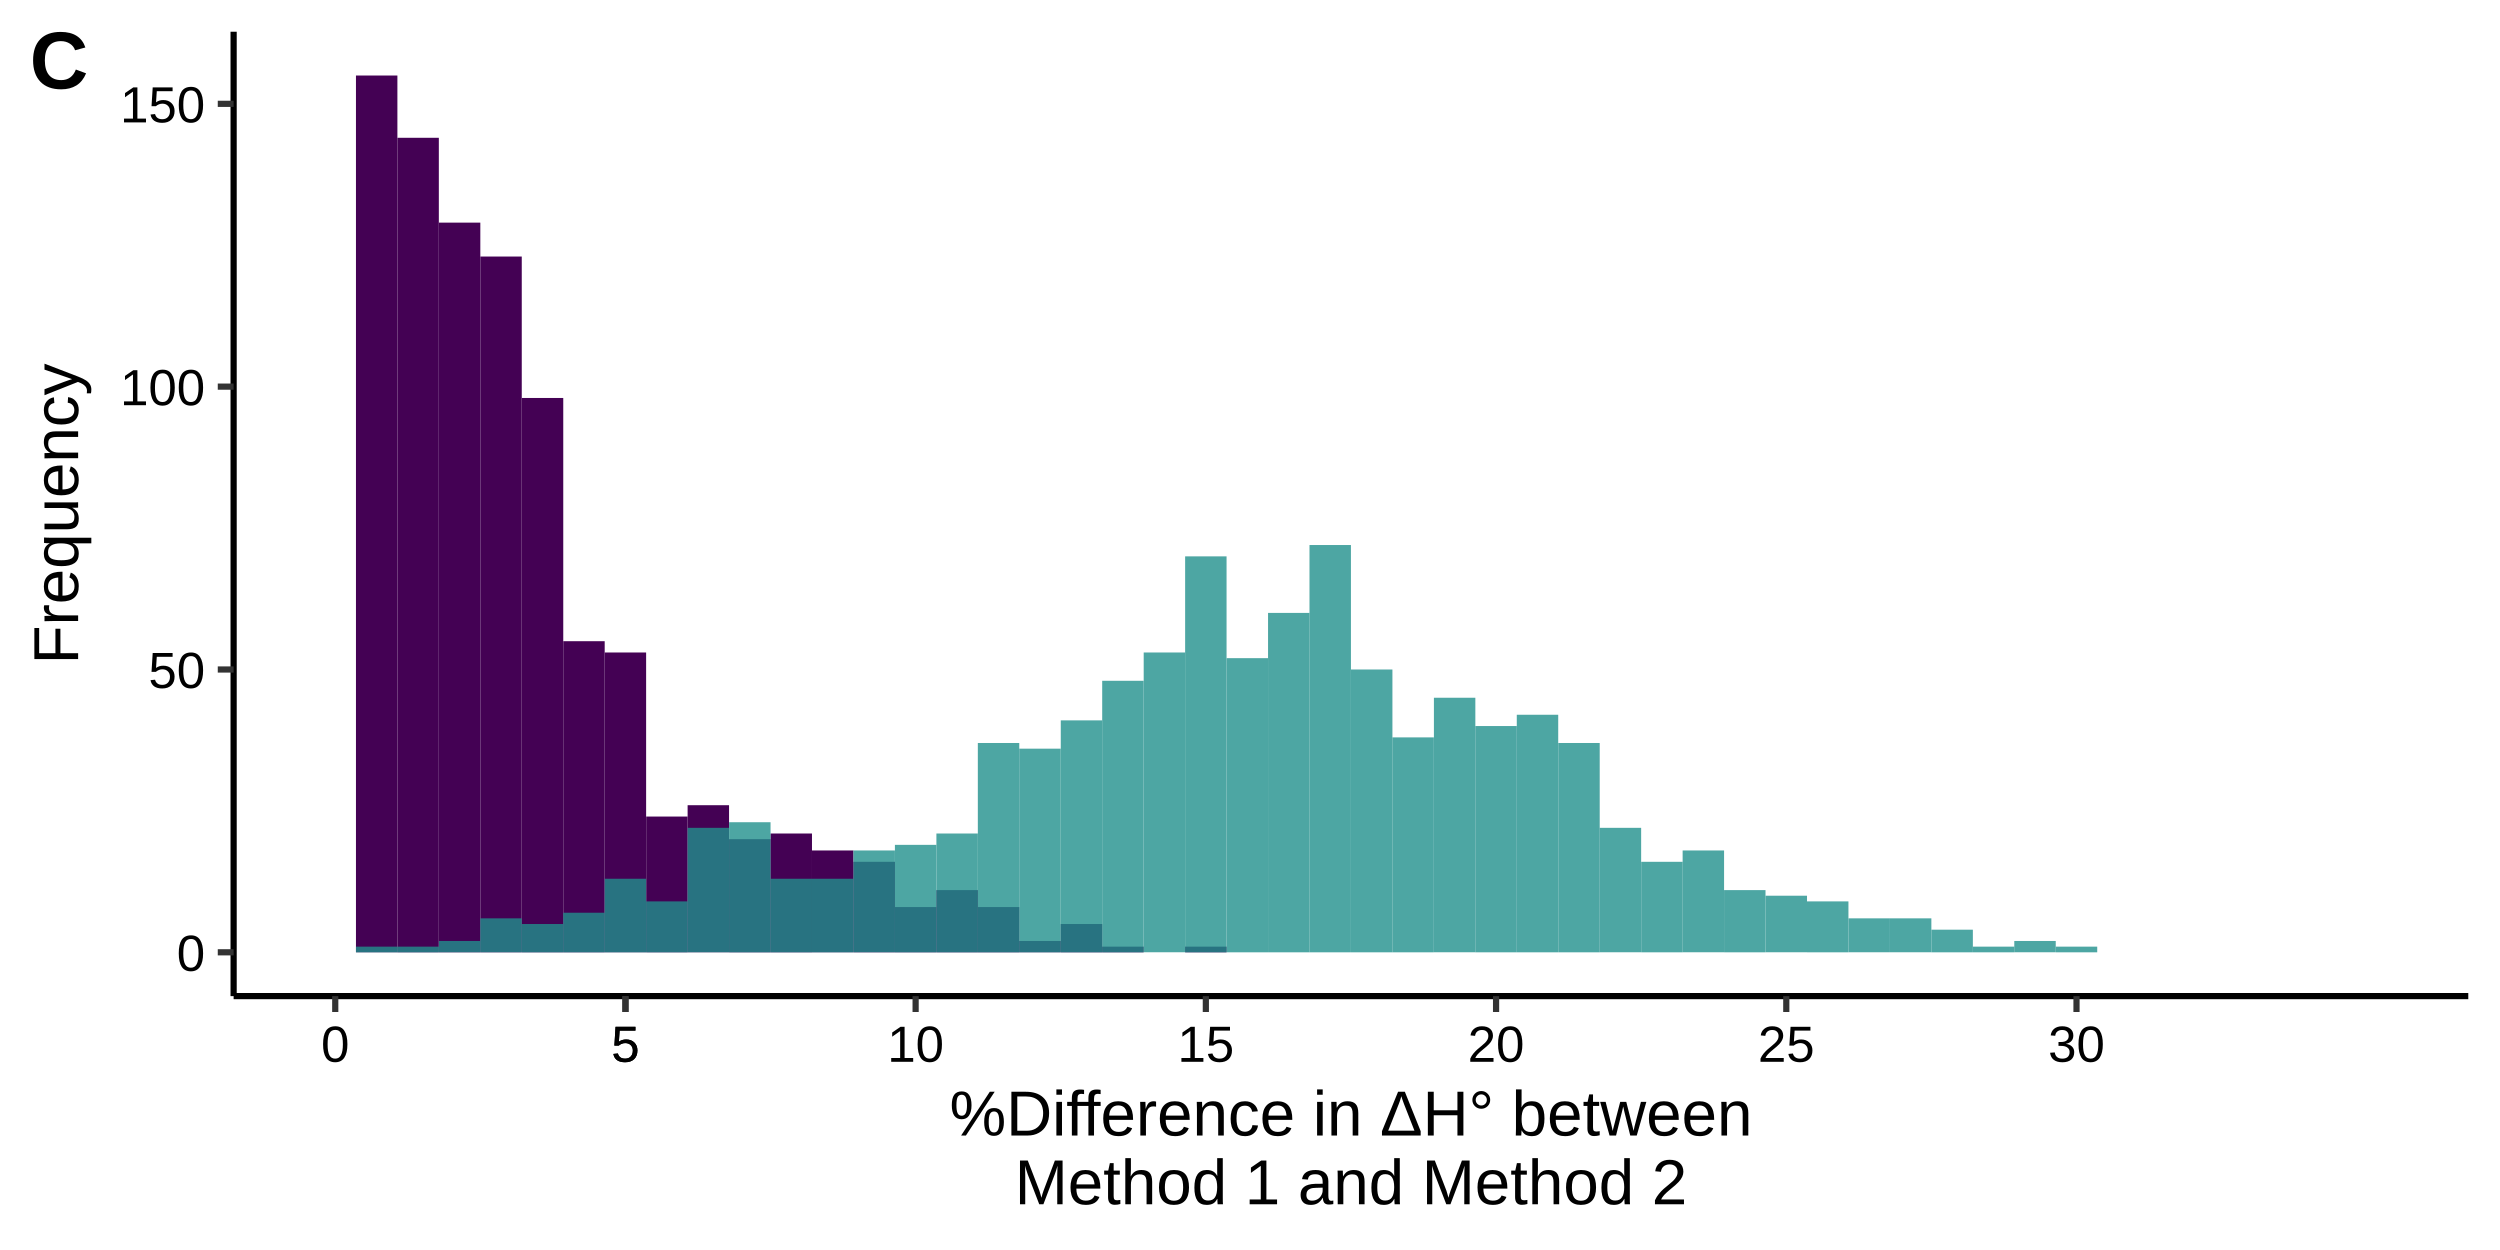
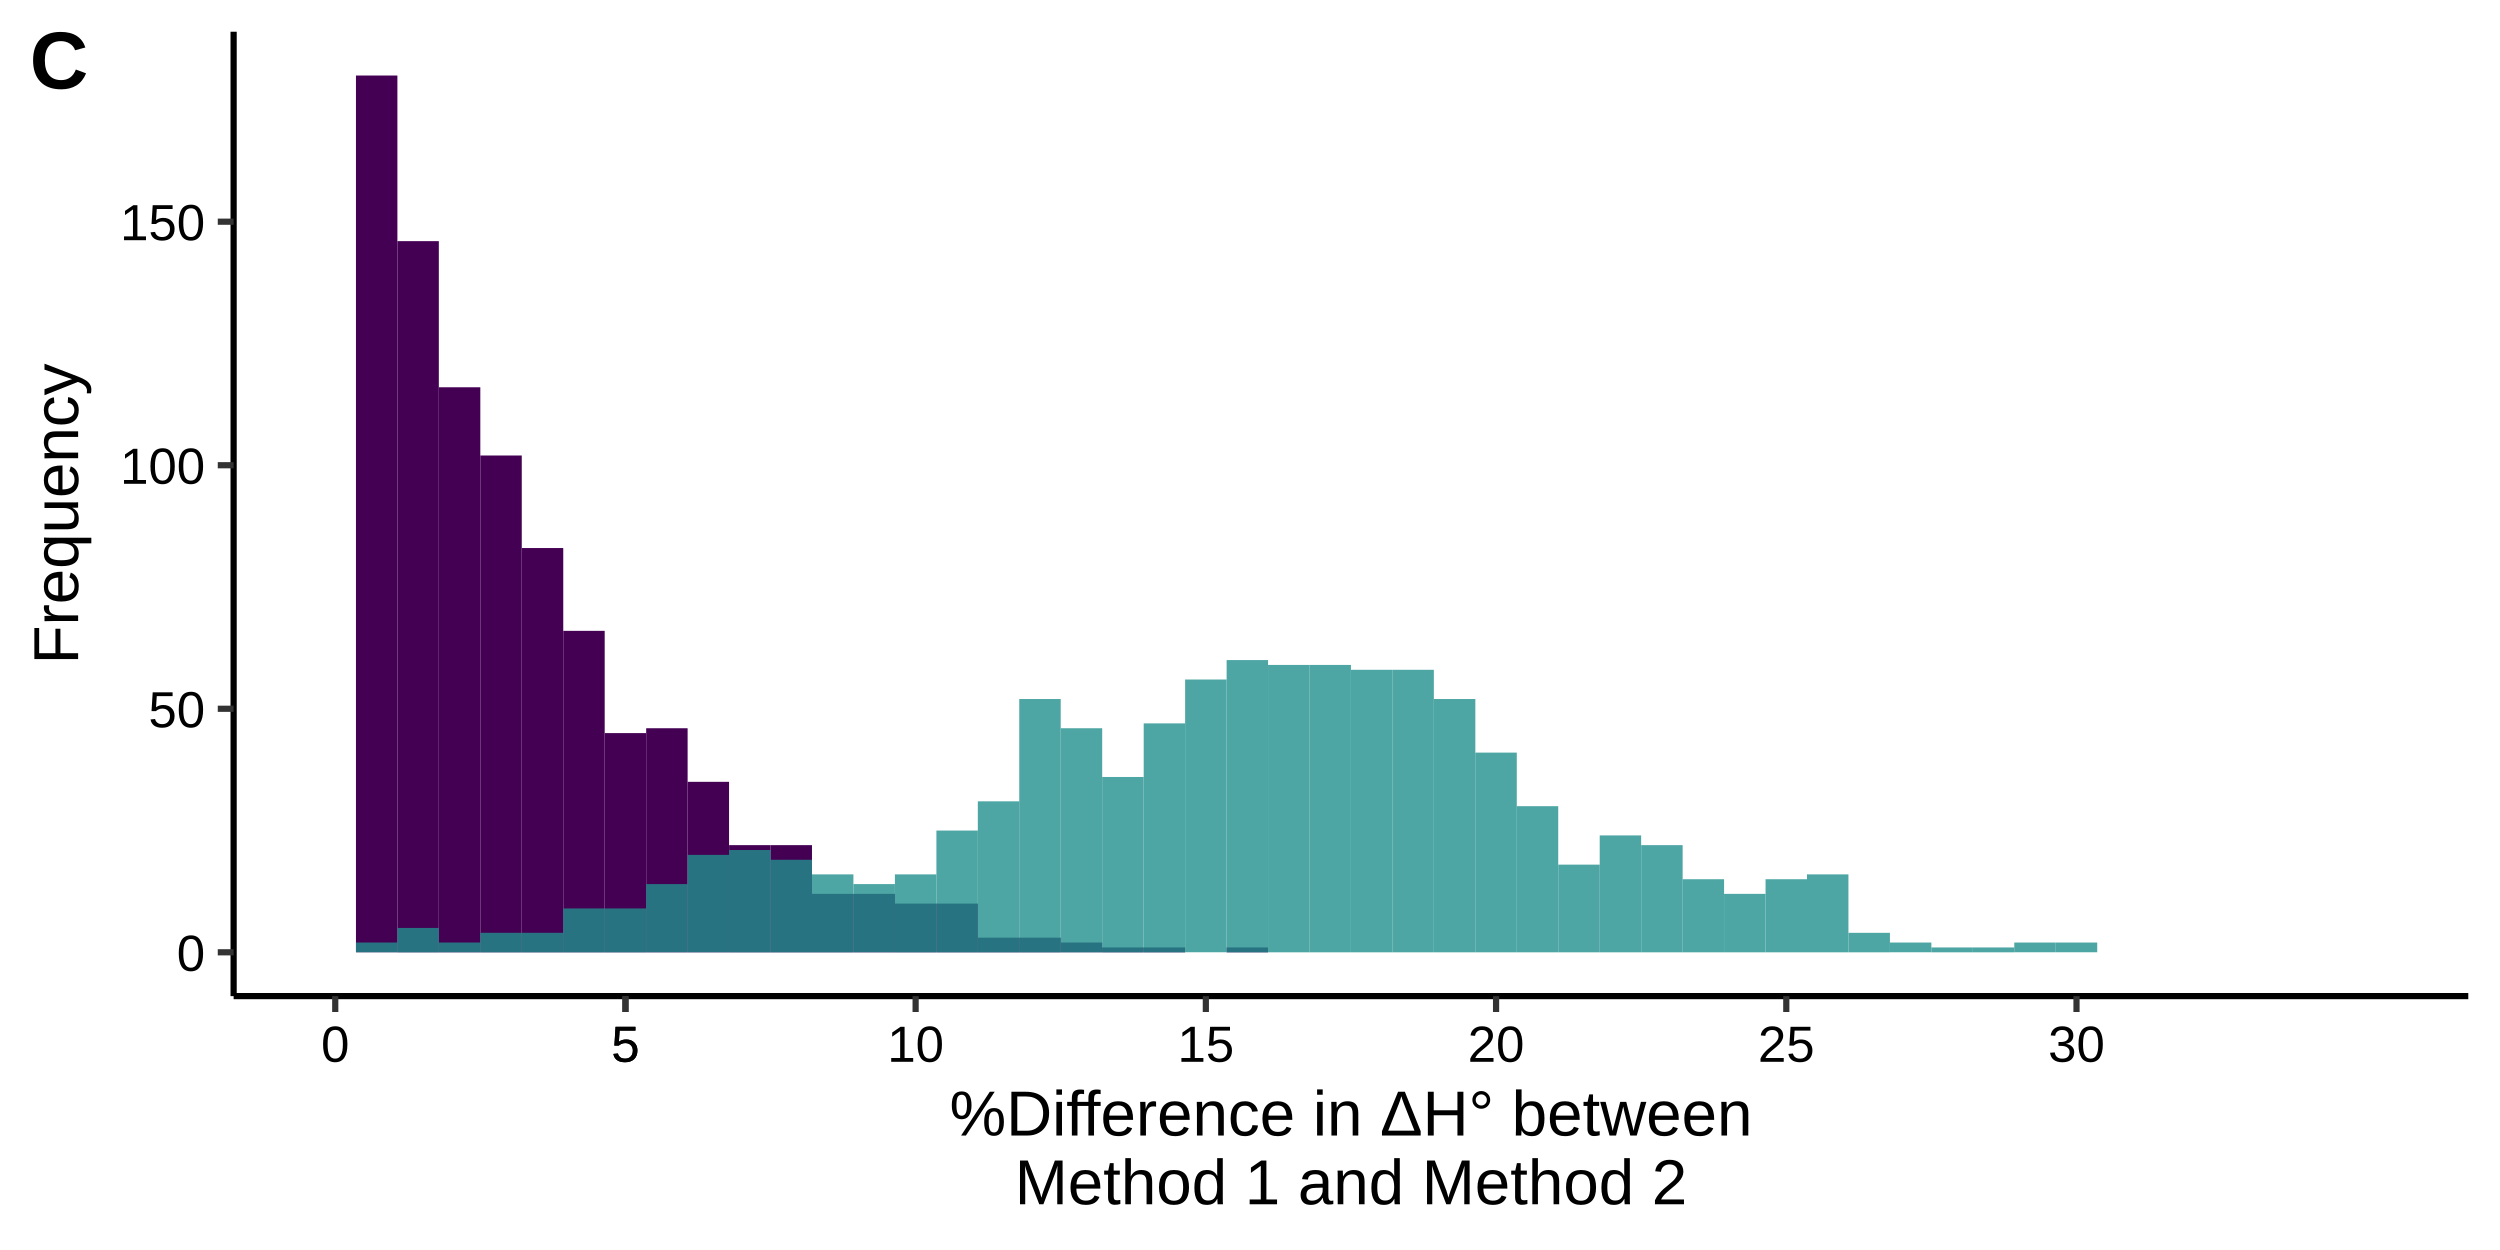
<svg xmlns="http://www.w3.org/2000/svg" class="svglite" width="432.00pt" height="216.00pt" viewBox="0 0 432.00 216.00">
  <defs>
    <style type="text/css">
    .svglite line, .svglite polyline, .svglite polygon, .svglite path, .svglite rect, .svglite circle {
      fill: none;
      stroke: #000000;
      stroke-linecap: round;
      stroke-linejoin: round;
      stroke-miterlimit: 10.00;
    }
    .svglite text {
      white-space: pre;
    }
  </style>
  </defs>
  <rect width="100%" height="100%" style="stroke: none; fill: none;" />
  <defs>
    <clipPath id="cpMC4wMHw0MzIuMDB8MC4wMHwyMTYuMDA=">
      <rect x="0.00" y="0.00" width="432.00" height="216.00" />
    </clipPath>
  </defs>
  <g clip-path="url(#cpMC4wMHw0MzIuMDB8MC4wMHwyMTYuMDA=)">
    <rect x="0.00" y="0.00" width="432.00" height="216.00" style="stroke-width: 1.07; stroke: #FFFFFF; fill: #FFFFFF;" />
  </g>
  <defs>
    <clipPath id="cpNDAuMzd8NDI2LjUyfDUuNDh8MTcyLjEz">
      <rect x="40.37" y="5.48" width="386.15" height="166.65" />
    </clipPath>
  </defs>
  <g clip-path="url(#cpNDAuMzd8NDI2LjUyfDUuNDh8MTcyLjEz)">
    <rect x="40.37" y="5.48" width="386.15" height="166.65" style="stroke-width: 1.07; stroke: none; fill: #FFFFFF;" />
    <rect x="61.51" y="13.05" width="7.16" height="151.50" style="stroke-width: 1.07; stroke: none; stroke-linecap: butt; stroke-linejoin: miter; fill: #440154;" />
-     <rect x="68.67" y="23.81" width="7.16" height="140.75" style="stroke-width: 1.07; stroke: none; stroke-linecap: butt; stroke-linejoin: miter; fill: #440154;" />
-     <rect x="75.84" y="38.47" width="7.16" height="126.09" style="stroke-width: 1.07; stroke: none; stroke-linecap: butt; stroke-linejoin: miter; fill: #440154;" />
-     <rect x="83.00" y="44.33" width="7.16" height="120.23" style="stroke-width: 1.07; stroke: none; stroke-linecap: butt; stroke-linejoin: miter; fill: #440154;" />
-     <rect x="90.17" y="68.77" width="7.16" height="95.79" style="stroke-width: 1.07; stroke: none; stroke-linecap: butt; stroke-linejoin: miter; fill: #440154;" />
-     <rect x="97.33" y="110.80" width="7.16" height="53.76" style="stroke-width: 1.07; stroke: none; stroke-linecap: butt; stroke-linejoin: miter; fill: #440154;" />
-     <rect x="104.49" y="112.75" width="7.16" height="51.80" style="stroke-width: 1.07; stroke: none; stroke-linecap: butt; stroke-linejoin: miter; fill: #440154;" />
-     <rect x="111.66" y="141.10" width="7.16" height="23.46" style="stroke-width: 1.07; stroke: none; stroke-linecap: butt; stroke-linejoin: miter; fill: #440154;" />
-     <rect x="118.82" y="139.14" width="7.16" height="25.41" style="stroke-width: 1.07; stroke: none; stroke-linecap: butt; stroke-linejoin: miter; fill: #440154;" />
-     <rect x="125.99" y="145.01" width="7.16" height="19.55" style="stroke-width: 1.07; stroke: none; stroke-linecap: butt; stroke-linejoin: miter; fill: #440154;" />
-     <rect x="133.15" y="144.03" width="7.16" height="20.53" style="stroke-width: 1.07; stroke: none; stroke-linecap: butt; stroke-linejoin: miter; fill: #440154;" />
-     <rect x="140.31" y="146.96" width="7.16" height="17.59" style="stroke-width: 1.07; stroke: none; stroke-linecap: butt; stroke-linejoin: miter; fill: #440154;" />
-     <rect x="147.48" y="148.92" width="7.16" height="15.64" style="stroke-width: 1.07; stroke: none; stroke-linecap: butt; stroke-linejoin: miter; fill: #440154;" />
-     <rect x="154.64" y="156.74" width="7.16" height="7.82" style="stroke-width: 1.07; stroke: none; stroke-linecap: butt; stroke-linejoin: miter; fill: #440154;" />
-     <rect x="161.81" y="153.81" width="7.16" height="10.75" style="stroke-width: 1.07; stroke: none; stroke-linecap: butt; stroke-linejoin: miter; fill: #440154;" />
-     <rect x="168.97" y="156.74" width="7.16" height="7.82" style="stroke-width: 1.07; stroke: none; stroke-linecap: butt; stroke-linejoin: miter; fill: #440154;" />
-     <rect x="176.13" y="162.60" width="7.16" height="1.95" style="stroke-width: 1.07; stroke: none; stroke-linecap: butt; stroke-linejoin: miter; fill: #440154;" />
-     <rect x="183.30" y="159.67" width="7.16" height="4.89" style="stroke-width: 1.07; stroke: none; stroke-linecap: butt; stroke-linejoin: miter; fill: #440154;" />
-     <rect x="190.46" y="163.58" width="7.16" height="0.98" style="stroke-width: 1.07; stroke: none; stroke-linecap: butt; stroke-linejoin: miter; fill: #440154;" />
-     <rect x="197.63" y="164.56" width="7.16" height="0.00" style="stroke-width: 1.07; stroke: none; stroke-linecap: butt; stroke-linejoin: miter; fill: #440154;" />
-     <rect x="204.79" y="163.58" width="7.16" height="0.98" style="stroke-width: 1.07; stroke: none; stroke-linecap: butt; stroke-linejoin: miter; fill: #440154;" />
-     <rect x="211.96" y="164.56" width="7.16" height="0.00" style="stroke-width: 1.07; stroke: none; stroke-linecap: butt; stroke-linejoin: miter; fill: #440154;" />
+     <rect x="68.67" y="41.67" width="7.16" height="122.89" style="stroke-width: 1.07; stroke: none; stroke-linecap: butt; stroke-linejoin: miter; fill: #440154;" />
+     <rect x="75.84" y="66.92" width="7.16" height="97.64" style="stroke-width: 1.07; stroke: none; stroke-linecap: butt; stroke-linejoin: miter; fill: #440154;" />
+     <rect x="83.00" y="78.71" width="7.16" height="85.85" style="stroke-width: 1.07; stroke: none; stroke-linecap: butt; stroke-linejoin: miter; fill: #440154;" />
+     <rect x="90.17" y="94.70" width="7.16" height="69.86" style="stroke-width: 1.07; stroke: none; stroke-linecap: butt; stroke-linejoin: miter; fill: #440154;" />
+     <rect x="97.33" y="109.01" width="7.16" height="55.55" style="stroke-width: 1.07; stroke: none; stroke-linecap: butt; stroke-linejoin: miter; fill: #440154;" />
+     <rect x="104.49" y="126.68" width="7.16" height="37.88" style="stroke-width: 1.07; stroke: none; stroke-linecap: butt; stroke-linejoin: miter; fill: #440154;" />
+     <rect x="111.66" y="125.84" width="7.16" height="38.72" style="stroke-width: 1.07; stroke: none; stroke-linecap: butt; stroke-linejoin: miter; fill: #440154;" />
+     <rect x="118.82" y="135.10" width="7.16" height="29.46" style="stroke-width: 1.07; stroke: none; stroke-linecap: butt; stroke-linejoin: miter; fill: #440154;" />
+     <rect x="125.99" y="146.04" width="7.16" height="18.52" style="stroke-width: 1.07; stroke: none; stroke-linecap: butt; stroke-linejoin: miter; fill: #440154;" />
+     <rect x="133.15" y="146.04" width="7.16" height="18.52" style="stroke-width: 1.07; stroke: none; stroke-linecap: butt; stroke-linejoin: miter; fill: #440154;" />
+     <rect x="140.31" y="154.46" width="7.16" height="10.10" style="stroke-width: 1.07; stroke: none; stroke-linecap: butt; stroke-linejoin: miter; fill: #440154;" />
+     <rect x="147.48" y="154.46" width="7.16" height="10.10" style="stroke-width: 1.07; stroke: none; stroke-linecap: butt; stroke-linejoin: miter; fill: #440154;" />
+     <rect x="154.64" y="156.14" width="7.16" height="8.42" style="stroke-width: 1.07; stroke: none; stroke-linecap: butt; stroke-linejoin: miter; fill: #440154;" />
+     <rect x="161.81" y="156.14" width="7.16" height="8.42" style="stroke-width: 1.07; stroke: none; stroke-linecap: butt; stroke-linejoin: miter; fill: #440154;" />
+     <rect x="168.97" y="162.03" width="7.16" height="2.53" style="stroke-width: 1.07; stroke: none; stroke-linecap: butt; stroke-linejoin: miter; fill: #440154;" />
+     <rect x="176.13" y="162.03" width="7.16" height="2.53" style="stroke-width: 1.07; stroke: none; stroke-linecap: butt; stroke-linejoin: miter; fill: #440154;" />
+     <rect x="183.30" y="162.87" width="7.16" height="1.68" style="stroke-width: 1.07; stroke: none; stroke-linecap: butt; stroke-linejoin: miter; fill: #440154;" />
+     <rect x="190.46" y="163.72" width="7.16" height="0.84" style="stroke-width: 1.07; stroke: none; stroke-linecap: butt; stroke-linejoin: miter; fill: #440154;" />
+     <rect x="197.63" y="163.72" width="7.16" height="0.84" style="stroke-width: 1.07; stroke: none; stroke-linecap: butt; stroke-linejoin: miter; fill: #440154;" />
+     <rect x="204.79" y="164.56" width="7.16" height="0.00" style="stroke-width: 1.07; stroke: none; stroke-linecap: butt; stroke-linejoin: miter; fill: #440154;" />
+     <rect x="211.96" y="163.72" width="7.16" height="0.84" style="stroke-width: 1.07; stroke: none; stroke-linecap: butt; stroke-linejoin: miter; fill: #440154;" />
    <rect x="219.12" y="164.56" width="7.16" height="0.00" style="stroke-width: 1.07; stroke: none; stroke-linecap: butt; stroke-linejoin: miter; fill: #440154;" />
    <rect x="226.28" y="164.56" width="7.16" height="0.00" style="stroke-width: 1.07; stroke: none; stroke-linecap: butt; stroke-linejoin: miter; fill: #440154;" />
    <rect x="233.45" y="164.56" width="7.16" height="0.00" style="stroke-width: 1.07; stroke: none; stroke-linecap: butt; stroke-linejoin: miter; fill: #440154;" />
    <rect x="240.61" y="164.56" width="7.16" height="0.00" style="stroke-width: 1.07; stroke: none; stroke-linecap: butt; stroke-linejoin: miter; fill: #440154;" />
    <rect x="247.78" y="164.56" width="7.16" height="0.00" style="stroke-width: 1.07; stroke: none; stroke-linecap: butt; stroke-linejoin: miter; fill: #440154;" />
    <rect x="254.94" y="164.56" width="7.16" height="0.00" style="stroke-width: 1.07; stroke: none; stroke-linecap: butt; stroke-linejoin: miter; fill: #440154;" />
    <rect x="262.10" y="164.56" width="7.16" height="0.00" style="stroke-width: 1.07; stroke: none; stroke-linecap: butt; stroke-linejoin: miter; fill: #440154;" />
    <rect x="269.27" y="164.56" width="7.16" height="0.00" style="stroke-width: 1.07; stroke: none; stroke-linecap: butt; stroke-linejoin: miter; fill: #440154;" />
    <rect x="276.43" y="164.56" width="7.16" height="0.00" style="stroke-width: 1.07; stroke: none; stroke-linecap: butt; stroke-linejoin: miter; fill: #440154;" />
    <rect x="283.60" y="164.56" width="7.16" height="0.00" style="stroke-width: 1.07; stroke: none; stroke-linecap: butt; stroke-linejoin: miter; fill: #440154;" />
    <rect x="290.76" y="164.56" width="7.16" height="0.00" style="stroke-width: 1.07; stroke: none; stroke-linecap: butt; stroke-linejoin: miter; fill: #440154;" />
    <rect x="297.92" y="164.56" width="7.16" height="0.00" style="stroke-width: 1.07; stroke: none; stroke-linecap: butt; stroke-linejoin: miter; fill: #440154;" />
    <rect x="305.09" y="164.56" width="7.16" height="0.00" style="stroke-width: 1.07; stroke: none; stroke-linecap: butt; stroke-linejoin: miter; fill: #440154;" />
    <rect x="312.25" y="164.56" width="7.16" height="0.00" style="stroke-width: 1.07; stroke: none; stroke-linecap: butt; stroke-linejoin: miter; fill: #440154;" />
    <rect x="319.42" y="164.56" width="7.16" height="0.00" style="stroke-width: 1.07; stroke: none; stroke-linecap: butt; stroke-linejoin: miter; fill: #440154;" />
    <rect x="326.58" y="164.56" width="7.16" height="0.00" style="stroke-width: 1.07; stroke: none; stroke-linecap: butt; stroke-linejoin: miter; fill: #440154;" />
    <rect x="333.75" y="164.56" width="7.16" height="0.00" style="stroke-width: 1.07; stroke: none; stroke-linecap: butt; stroke-linejoin: miter; fill: #440154;" />
    <rect x="340.91" y="164.56" width="7.16" height="0.00" style="stroke-width: 1.07; stroke: none; stroke-linecap: butt; stroke-linejoin: miter; fill: #440154;" />
    <rect x="348.07" y="164.56" width="7.16" height="0.00" style="stroke-width: 1.07; stroke: none; stroke-linecap: butt; stroke-linejoin: miter; fill: #440154;" />
    <rect x="355.24" y="164.56" width="7.16" height="0.00" style="stroke-width: 1.07; stroke: none; stroke-linecap: butt; stroke-linejoin: miter; fill: #440154;" />
    <rect x="362.40" y="164.56" width="7.16" height="0.00" style="stroke-width: 1.07; stroke: none; stroke-linecap: butt; stroke-linejoin: miter; fill: #440154;" />
    <rect x="369.57" y="164.56" width="7.16" height="0.00" style="stroke-width: 1.07; stroke: none; stroke-linecap: butt; stroke-linejoin: miter; fill: #440154;" />
    <rect x="376.73" y="164.56" width="7.16" height="0.00" style="stroke-width: 1.07; stroke: none; stroke-linecap: butt; stroke-linejoin: miter; fill: #440154;" />
    <rect x="383.89" y="164.56" width="7.16" height="0.00" style="stroke-width: 1.07; stroke: none; stroke-linecap: butt; stroke-linejoin: miter; fill: #440154;" />
    <rect x="391.06" y="164.56" width="7.16" height="0.00" style="stroke-width: 1.07; stroke: none; stroke-linecap: butt; stroke-linejoin: miter; fill: #440154;" />
    <rect x="398.22" y="164.56" width="7.16" height="0.00" style="stroke-width: 1.07; stroke: none; stroke-linecap: butt; stroke-linejoin: miter; fill: #440154;" />
-     <rect x="61.51" y="163.58" width="7.16" height="0.98" style="stroke-width: 1.07; stroke: none; stroke-linecap: butt; stroke-linejoin: miter; fill: #21908C; fill-opacity: 0.80;" />
-     <rect x="68.67" y="163.58" width="7.16" height="0.98" style="stroke-width: 1.07; stroke: none; stroke-linecap: butt; stroke-linejoin: miter; fill: #21908C; fill-opacity: 0.80;" />
-     <rect x="75.84" y="162.60" width="7.16" height="1.95" style="stroke-width: 1.07; stroke: none; stroke-linecap: butt; stroke-linejoin: miter; fill: #21908C; fill-opacity: 0.80;" />
-     <rect x="83.00" y="158.69" width="7.16" height="5.86" style="stroke-width: 1.07; stroke: none; stroke-linecap: butt; stroke-linejoin: miter; fill: #21908C; fill-opacity: 0.80;" />
-     <rect x="90.17" y="159.67" width="7.16" height="4.89" style="stroke-width: 1.07; stroke: none; stroke-linecap: butt; stroke-linejoin: miter; fill: #21908C; fill-opacity: 0.80;" />
-     <rect x="97.33" y="157.72" width="7.16" height="6.84" style="stroke-width: 1.07; stroke: none; stroke-linecap: butt; stroke-linejoin: miter; fill: #21908C; fill-opacity: 0.80;" />
-     <rect x="104.49" y="151.85" width="7.16" height="12.71" style="stroke-width: 1.07; stroke: none; stroke-linecap: butt; stroke-linejoin: miter; fill: #21908C; fill-opacity: 0.80;" />
-     <rect x="111.66" y="155.76" width="7.16" height="8.80" style="stroke-width: 1.07; stroke: none; stroke-linecap: butt; stroke-linejoin: miter; fill: #21908C; fill-opacity: 0.80;" />
-     <rect x="118.82" y="143.05" width="7.16" height="21.50" style="stroke-width: 1.07; stroke: none; stroke-linecap: butt; stroke-linejoin: miter; fill: #21908C; fill-opacity: 0.80;" />
-     <rect x="125.99" y="142.08" width="7.16" height="22.48" style="stroke-width: 1.07; stroke: none; stroke-linecap: butt; stroke-linejoin: miter; fill: #21908C; fill-opacity: 0.80;" />
-     <rect x="133.15" y="151.85" width="7.16" height="12.71" style="stroke-width: 1.07; stroke: none; stroke-linecap: butt; stroke-linejoin: miter; fill: #21908C; fill-opacity: 0.80;" />
-     <rect x="140.31" y="151.85" width="7.16" height="12.71" style="stroke-width: 1.07; stroke: none; stroke-linecap: butt; stroke-linejoin: miter; fill: #21908C; fill-opacity: 0.80;" />
-     <rect x="147.48" y="146.96" width="7.16" height="17.59" style="stroke-width: 1.07; stroke: none; stroke-linecap: butt; stroke-linejoin: miter; fill: #21908C; fill-opacity: 0.80;" />
-     <rect x="154.64" y="145.99" width="7.16" height="18.57" style="stroke-width: 1.07; stroke: none; stroke-linecap: butt; stroke-linejoin: miter; fill: #21908C; fill-opacity: 0.80;" />
-     <rect x="161.81" y="144.03" width="7.16" height="20.53" style="stroke-width: 1.07; stroke: none; stroke-linecap: butt; stroke-linejoin: miter; fill: #21908C; fill-opacity: 0.80;" />
-     <rect x="168.97" y="128.39" width="7.16" height="36.17" style="stroke-width: 1.07; stroke: none; stroke-linecap: butt; stroke-linejoin: miter; fill: #21908C; fill-opacity: 0.80;" />
-     <rect x="176.13" y="129.37" width="7.16" height="35.19" style="stroke-width: 1.07; stroke: none; stroke-linecap: butt; stroke-linejoin: miter; fill: #21908C; fill-opacity: 0.80;" />
-     <rect x="183.30" y="124.48" width="7.16" height="40.08" style="stroke-width: 1.07; stroke: none; stroke-linecap: butt; stroke-linejoin: miter; fill: #21908C; fill-opacity: 0.80;" />
-     <rect x="190.46" y="117.64" width="7.16" height="46.92" style="stroke-width: 1.07; stroke: none; stroke-linecap: butt; stroke-linejoin: miter; fill: #21908C; fill-opacity: 0.80;" />
-     <rect x="197.63" y="112.75" width="7.16" height="51.80" style="stroke-width: 1.07; stroke: none; stroke-linecap: butt; stroke-linejoin: miter; fill: #21908C; fill-opacity: 0.80;" />
-     <rect x="204.79" y="96.14" width="7.16" height="68.42" style="stroke-width: 1.07; stroke: none; stroke-linecap: butt; stroke-linejoin: miter; fill: #21908C; fill-opacity: 0.80;" />
-     <rect x="211.96" y="113.73" width="7.16" height="50.83" style="stroke-width: 1.07; stroke: none; stroke-linecap: butt; stroke-linejoin: miter; fill: #21908C; fill-opacity: 0.80;" />
-     <rect x="219.12" y="105.91" width="7.16" height="58.65" style="stroke-width: 1.07; stroke: none; stroke-linecap: butt; stroke-linejoin: miter; fill: #21908C; fill-opacity: 0.80;" />
-     <rect x="226.28" y="94.18" width="7.16" height="70.38" style="stroke-width: 1.07; stroke: none; stroke-linecap: butt; stroke-linejoin: miter; fill: #21908C; fill-opacity: 0.80;" />
-     <rect x="233.45" y="115.69" width="7.16" height="48.87" style="stroke-width: 1.07; stroke: none; stroke-linecap: butt; stroke-linejoin: miter; fill: #21908C; fill-opacity: 0.80;" />
-     <rect x="240.61" y="127.42" width="7.16" height="37.14" style="stroke-width: 1.07; stroke: none; stroke-linecap: butt; stroke-linejoin: miter; fill: #21908C; fill-opacity: 0.80;" />
-     <rect x="247.78" y="120.57" width="7.16" height="43.98" style="stroke-width: 1.07; stroke: none; stroke-linecap: butt; stroke-linejoin: miter; fill: #21908C; fill-opacity: 0.80;" />
-     <rect x="254.94" y="125.46" width="7.16" height="39.10" style="stroke-width: 1.07; stroke: none; stroke-linecap: butt; stroke-linejoin: miter; fill: #21908C; fill-opacity: 0.80;" />
-     <rect x="262.10" y="123.51" width="7.16" height="41.05" style="stroke-width: 1.07; stroke: none; stroke-linecap: butt; stroke-linejoin: miter; fill: #21908C; fill-opacity: 0.80;" />
-     <rect x="269.27" y="128.39" width="7.16" height="36.17" style="stroke-width: 1.07; stroke: none; stroke-linecap: butt; stroke-linejoin: miter; fill: #21908C; fill-opacity: 0.80;" />
-     <rect x="276.43" y="143.05" width="7.16" height="21.50" style="stroke-width: 1.07; stroke: none; stroke-linecap: butt; stroke-linejoin: miter; fill: #21908C; fill-opacity: 0.80;" />
-     <rect x="283.60" y="148.92" width="7.16" height="15.64" style="stroke-width: 1.07; stroke: none; stroke-linecap: butt; stroke-linejoin: miter; fill: #21908C; fill-opacity: 0.80;" />
-     <rect x="290.76" y="146.96" width="7.16" height="17.59" style="stroke-width: 1.07; stroke: none; stroke-linecap: butt; stroke-linejoin: miter; fill: #21908C; fill-opacity: 0.80;" />
-     <rect x="297.92" y="153.81" width="7.16" height="10.75" style="stroke-width: 1.07; stroke: none; stroke-linecap: butt; stroke-linejoin: miter; fill: #21908C; fill-opacity: 0.80;" />
-     <rect x="305.09" y="154.78" width="7.16" height="9.77" style="stroke-width: 1.07; stroke: none; stroke-linecap: butt; stroke-linejoin: miter; fill: #21908C; fill-opacity: 0.80;" />
-     <rect x="312.25" y="155.76" width="7.16" height="8.80" style="stroke-width: 1.07; stroke: none; stroke-linecap: butt; stroke-linejoin: miter; fill: #21908C; fill-opacity: 0.80;" />
-     <rect x="319.42" y="158.69" width="7.16" height="5.86" style="stroke-width: 1.07; stroke: none; stroke-linecap: butt; stroke-linejoin: miter; fill: #21908C; fill-opacity: 0.80;" />
-     <rect x="326.58" y="158.69" width="7.16" height="5.86" style="stroke-width: 1.07; stroke: none; stroke-linecap: butt; stroke-linejoin: miter; fill: #21908C; fill-opacity: 0.80;" />
-     <rect x="333.75" y="160.65" width="7.16" height="3.91" style="stroke-width: 1.07; stroke: none; stroke-linecap: butt; stroke-linejoin: miter; fill: #21908C; fill-opacity: 0.80;" />
-     <rect x="340.91" y="163.58" width="7.16" height="0.98" style="stroke-width: 1.07; stroke: none; stroke-linecap: butt; stroke-linejoin: miter; fill: #21908C; fill-opacity: 0.80;" />
-     <rect x="348.07" y="162.60" width="7.16" height="1.95" style="stroke-width: 1.07; stroke: none; stroke-linecap: butt; stroke-linejoin: miter; fill: #21908C; fill-opacity: 0.80;" />
-     <rect x="355.24" y="163.58" width="7.16" height="0.98" style="stroke-width: 1.07; stroke: none; stroke-linecap: butt; stroke-linejoin: miter; fill: #21908C; fill-opacity: 0.80;" />
+     <rect x="61.51" y="162.87" width="7.16" height="1.68" style="stroke-width: 1.07; stroke: none; stroke-linecap: butt; stroke-linejoin: miter; fill: #21908C; fill-opacity: 0.80;" />
+     <rect x="68.67" y="160.35" width="7.16" height="4.21" style="stroke-width: 1.07; stroke: none; stroke-linecap: butt; stroke-linejoin: miter; fill: #21908C; fill-opacity: 0.80;" />
+     <rect x="75.84" y="162.87" width="7.16" height="1.68" style="stroke-width: 1.07; stroke: none; stroke-linecap: butt; stroke-linejoin: miter; fill: #21908C; fill-opacity: 0.80;" />
+     <rect x="83.00" y="161.19" width="7.16" height="3.37" style="stroke-width: 1.07; stroke: none; stroke-linecap: butt; stroke-linejoin: miter; fill: #21908C; fill-opacity: 0.80;" />
+     <rect x="90.17" y="161.19" width="7.16" height="3.37" style="stroke-width: 1.07; stroke: none; stroke-linecap: butt; stroke-linejoin: miter; fill: #21908C; fill-opacity: 0.80;" />
+     <rect x="97.33" y="156.98" width="7.16" height="7.58" style="stroke-width: 1.07; stroke: none; stroke-linecap: butt; stroke-linejoin: miter; fill: #21908C; fill-opacity: 0.80;" />
+     <rect x="104.49" y="156.98" width="7.16" height="7.58" style="stroke-width: 1.07; stroke: none; stroke-linecap: butt; stroke-linejoin: miter; fill: #21908C; fill-opacity: 0.80;" />
+     <rect x="111.66" y="152.77" width="7.16" height="11.78" style="stroke-width: 1.07; stroke: none; stroke-linecap: butt; stroke-linejoin: miter; fill: #21908C; fill-opacity: 0.80;" />
+     <rect x="118.82" y="147.72" width="7.16" height="16.83" style="stroke-width: 1.07; stroke: none; stroke-linecap: butt; stroke-linejoin: miter; fill: #21908C; fill-opacity: 0.80;" />
+     <rect x="125.99" y="146.88" width="7.16" height="17.68" style="stroke-width: 1.07; stroke: none; stroke-linecap: butt; stroke-linejoin: miter; fill: #21908C; fill-opacity: 0.80;" />
+     <rect x="133.15" y="148.57" width="7.16" height="15.99" style="stroke-width: 1.07; stroke: none; stroke-linecap: butt; stroke-linejoin: miter; fill: #21908C; fill-opacity: 0.80;" />
+     <rect x="140.31" y="151.09" width="7.16" height="13.47" style="stroke-width: 1.07; stroke: none; stroke-linecap: butt; stroke-linejoin: miter; fill: #21908C; fill-opacity: 0.80;" />
+     <rect x="147.48" y="152.77" width="7.16" height="11.78" style="stroke-width: 1.07; stroke: none; stroke-linecap: butt; stroke-linejoin: miter; fill: #21908C; fill-opacity: 0.80;" />
+     <rect x="154.64" y="151.09" width="7.16" height="13.47" style="stroke-width: 1.07; stroke: none; stroke-linecap: butt; stroke-linejoin: miter; fill: #21908C; fill-opacity: 0.80;" />
+     <rect x="161.81" y="143.52" width="7.16" height="21.04" style="stroke-width: 1.07; stroke: none; stroke-linecap: butt; stroke-linejoin: miter; fill: #21908C; fill-opacity: 0.80;" />
+     <rect x="168.97" y="138.47" width="7.16" height="26.09" style="stroke-width: 1.07; stroke: none; stroke-linecap: butt; stroke-linejoin: miter; fill: #21908C; fill-opacity: 0.80;" />
+     <rect x="176.13" y="120.79" width="7.16" height="43.77" style="stroke-width: 1.07; stroke: none; stroke-linecap: butt; stroke-linejoin: miter; fill: #21908C; fill-opacity: 0.80;" />
+     <rect x="183.30" y="125.84" width="7.16" height="38.72" style="stroke-width: 1.07; stroke: none; stroke-linecap: butt; stroke-linejoin: miter; fill: #21908C; fill-opacity: 0.80;" />
+     <rect x="190.46" y="134.26" width="7.16" height="30.30" style="stroke-width: 1.07; stroke: none; stroke-linecap: butt; stroke-linejoin: miter; fill: #21908C; fill-opacity: 0.80;" />
+     <rect x="197.63" y="125.00" width="7.16" height="39.56" style="stroke-width: 1.07; stroke: none; stroke-linecap: butt; stroke-linejoin: miter; fill: #21908C; fill-opacity: 0.80;" />
+     <rect x="204.79" y="117.42" width="7.16" height="47.13" style="stroke-width: 1.07; stroke: none; stroke-linecap: butt; stroke-linejoin: miter; fill: #21908C; fill-opacity: 0.80;" />
+     <rect x="211.96" y="114.06" width="7.16" height="50.50" style="stroke-width: 1.07; stroke: none; stroke-linecap: butt; stroke-linejoin: miter; fill: #21908C; fill-opacity: 0.80;" />
+     <rect x="219.12" y="114.90" width="7.16" height="49.66" style="stroke-width: 1.07; stroke: none; stroke-linecap: butt; stroke-linejoin: miter; fill: #21908C; fill-opacity: 0.80;" />
+     <rect x="226.28" y="114.90" width="7.16" height="49.66" style="stroke-width: 1.07; stroke: none; stroke-linecap: butt; stroke-linejoin: miter; fill: #21908C; fill-opacity: 0.80;" />
+     <rect x="233.45" y="115.74" width="7.16" height="48.82" style="stroke-width: 1.07; stroke: none; stroke-linecap: butt; stroke-linejoin: miter; fill: #21908C; fill-opacity: 0.80;" />
+     <rect x="240.61" y="115.74" width="7.16" height="48.82" style="stroke-width: 1.07; stroke: none; stroke-linecap: butt; stroke-linejoin: miter; fill: #21908C; fill-opacity: 0.80;" />
+     <rect x="247.78" y="120.79" width="7.16" height="43.77" style="stroke-width: 1.07; stroke: none; stroke-linecap: butt; stroke-linejoin: miter; fill: #21908C; fill-opacity: 0.80;" />
+     <rect x="254.94" y="130.05" width="7.16" height="34.51" style="stroke-width: 1.07; stroke: none; stroke-linecap: butt; stroke-linejoin: miter; fill: #21908C; fill-opacity: 0.80;" />
+     <rect x="262.10" y="139.31" width="7.16" height="25.25" style="stroke-width: 1.07; stroke: none; stroke-linecap: butt; stroke-linejoin: miter; fill: #21908C; fill-opacity: 0.80;" />
+     <rect x="269.27" y="149.41" width="7.16" height="15.15" style="stroke-width: 1.07; stroke: none; stroke-linecap: butt; stroke-linejoin: miter; fill: #21908C; fill-opacity: 0.80;" />
+     <rect x="276.43" y="144.36" width="7.16" height="20.20" style="stroke-width: 1.07; stroke: none; stroke-linecap: butt; stroke-linejoin: miter; fill: #21908C; fill-opacity: 0.80;" />
+     <rect x="283.60" y="146.04" width="7.16" height="18.52" style="stroke-width: 1.07; stroke: none; stroke-linecap: butt; stroke-linejoin: miter; fill: #21908C; fill-opacity: 0.80;" />
+     <rect x="290.76" y="151.93" width="7.16" height="12.63" style="stroke-width: 1.07; stroke: none; stroke-linecap: butt; stroke-linejoin: miter; fill: #21908C; fill-opacity: 0.80;" />
+     <rect x="297.92" y="154.46" width="7.16" height="10.10" style="stroke-width: 1.07; stroke: none; stroke-linecap: butt; stroke-linejoin: miter; fill: #21908C; fill-opacity: 0.80;" />
+     <rect x="305.09" y="151.93" width="7.16" height="12.63" style="stroke-width: 1.07; stroke: none; stroke-linecap: butt; stroke-linejoin: miter; fill: #21908C; fill-opacity: 0.80;" />
+     <rect x="312.25" y="151.09" width="7.16" height="13.47" style="stroke-width: 1.07; stroke: none; stroke-linecap: butt; stroke-linejoin: miter; fill: #21908C; fill-opacity: 0.80;" />
+     <rect x="319.42" y="161.19" width="7.16" height="3.37" style="stroke-width: 1.07; stroke: none; stroke-linecap: butt; stroke-linejoin: miter; fill: #21908C; fill-opacity: 0.80;" />
+     <rect x="326.58" y="162.87" width="7.16" height="1.68" style="stroke-width: 1.07; stroke: none; stroke-linecap: butt; stroke-linejoin: miter; fill: #21908C; fill-opacity: 0.80;" />
+     <rect x="333.75" y="163.72" width="7.16" height="0.84" style="stroke-width: 1.07; stroke: none; stroke-linecap: butt; stroke-linejoin: miter; fill: #21908C; fill-opacity: 0.80;" />
+     <rect x="340.91" y="163.72" width="7.16" height="0.84" style="stroke-width: 1.07; stroke: none; stroke-linecap: butt; stroke-linejoin: miter; fill: #21908C; fill-opacity: 0.80;" />
+     <rect x="348.07" y="162.87" width="7.16" height="1.68" style="stroke-width: 1.07; stroke: none; stroke-linecap: butt; stroke-linejoin: miter; fill: #21908C; fill-opacity: 0.80;" />
+     <rect x="355.24" y="162.87" width="7.16" height="1.68" style="stroke-width: 1.07; stroke: none; stroke-linecap: butt; stroke-linejoin: miter; fill: #21908C; fill-opacity: 0.80;" />
    <rect x="362.40" y="164.56" width="7.16" height="0.00" style="stroke-width: 1.07; stroke: none; stroke-linecap: butt; stroke-linejoin: miter; fill: #21908C; fill-opacity: 0.80;" />
    <rect x="369.57" y="164.56" width="7.16" height="0.00" style="stroke-width: 1.07; stroke: none; stroke-linecap: butt; stroke-linejoin: miter; fill: #21908C; fill-opacity: 0.80;" />
    <rect x="376.73" y="164.56" width="7.16" height="0.00" style="stroke-width: 1.07; stroke: none; stroke-linecap: butt; stroke-linejoin: miter; fill: #21908C; fill-opacity: 0.80;" />
    <rect x="383.89" y="164.56" width="7.16" height="0.00" style="stroke-width: 1.07; stroke: none; stroke-linecap: butt; stroke-linejoin: miter; fill: #21908C; fill-opacity: 0.80;" />
    <rect x="391.06" y="164.56" width="7.16" height="0.00" style="stroke-width: 1.07; stroke: none; stroke-linecap: butt; stroke-linejoin: miter; fill: #21908C; fill-opacity: 0.80;" />
    <rect x="398.22" y="164.56" width="7.16" height="0.00" style="stroke-width: 1.07; stroke: none; stroke-linecap: butt; stroke-linejoin: miter; fill: #21908C; fill-opacity: 0.80;" />
  </g>
  <g clip-path="url(#cpMC4wMHw0MzIuMDB8MC4wMHwyMTYuMDA=)">
    <polyline points="40.37,172.13 40.37,5.48 " style="stroke-width: 1.07; stroke-linecap: butt;" />
    <text x="35.44" y="167.77" text-anchor="end" style="font-size: 8.80px; font-family: &quot;Arimo&quot;;" textLength="5.59px" lengthAdjust="spacingAndGlyphs">0</text>
-     <text x="35.44" y="118.89" text-anchor="end" style="font-size: 8.80px; font-family: &quot;Arimo&quot;;" textLength="11.19px" lengthAdjust="spacingAndGlyphs">50</text>
-     <text x="35.44" y="70.02" text-anchor="end" style="font-size: 8.80px; font-family: &quot;Arimo&quot;;" textLength="16.78px" lengthAdjust="spacingAndGlyphs">100</text>
-     <text x="35.44" y="21.15" text-anchor="end" style="font-size: 8.80px; font-family: &quot;Arimo&quot;;" textLength="16.78px" lengthAdjust="spacingAndGlyphs">150</text>
+     <text x="35.44" y="125.68" text-anchor="end" style="font-size: 8.80px; font-family: &quot;Arimo&quot;;" textLength="11.19px" lengthAdjust="spacingAndGlyphs">50</text>
+     <text x="35.44" y="83.60" text-anchor="end" style="font-size: 8.80px; font-family: &quot;Arimo&quot;;" textLength="16.78px" lengthAdjust="spacingAndGlyphs">100</text>
+     <text x="35.44" y="41.51" text-anchor="end" style="font-size: 8.80px; font-family: &quot;Arimo&quot;;" textLength="16.78px" lengthAdjust="spacingAndGlyphs">150</text>
    <polyline points="37.63,164.56 40.37,164.56 " style="stroke-width: 1.07; stroke: #333333; stroke-linecap: butt;" />
-     <polyline points="37.63,115.69 40.37,115.69 " style="stroke-width: 1.07; stroke: #333333; stroke-linecap: butt;" />
-     <polyline points="37.63,66.81 40.37,66.81 " style="stroke-width: 1.07; stroke: #333333; stroke-linecap: butt;" />
-     <polyline points="37.63,17.94 40.37,17.94 " style="stroke-width: 1.07; stroke: #333333; stroke-linecap: butt;" />
+     <polyline points="37.63,122.47 40.37,122.47 " style="stroke-width: 1.07; stroke: #333333; stroke-linecap: butt;" />
+     <polyline points="37.63,80.39 40.37,80.39 " style="stroke-width: 1.07; stroke: #333333; stroke-linecap: butt;" />
+     <polyline points="37.63,38.31 40.37,38.31 " style="stroke-width: 1.07; stroke: #333333; stroke-linecap: butt;" />
    <polyline points="40.37,172.13 426.52,172.13 " style="stroke-width: 1.07; stroke-linecap: butt;" />
    <polyline points="57.93,174.87 57.93,172.13 " style="stroke-width: 1.07; stroke: #333333; stroke-linecap: butt;" />
    <polyline points="108.08,174.87 108.08,172.13 " style="stroke-width: 1.07; stroke: #333333; stroke-linecap: butt;" />
    <polyline points="158.22,174.87 158.22,172.13 " style="stroke-width: 1.07; stroke: #333333; stroke-linecap: butt;" />
    <polyline points="208.37,174.87 208.37,172.13 " style="stroke-width: 1.07; stroke: #333333; stroke-linecap: butt;" />
    <polyline points="258.52,174.87 258.52,172.13 " style="stroke-width: 1.07; stroke: #333333; stroke-linecap: butt;" />
    <polyline points="308.67,174.87 308.67,172.13 " style="stroke-width: 1.07; stroke: #333333; stroke-linecap: butt;" />
    <polyline points="358.82,174.87 358.82,172.13 " style="stroke-width: 1.07; stroke: #333333; stroke-linecap: butt;" />
    <polyline points="108.08,174.87 108.08,172.13 " style="stroke-width: 1.07; stroke: #333333; stroke-linecap: butt;" />
    <text x="57.93" y="183.48" text-anchor="middle" style="font-size: 8.80px; font-family: &quot;Arimo&quot;;" textLength="5.59px" lengthAdjust="spacingAndGlyphs">0</text>
    <text x="108.08" y="183.48" text-anchor="middle" style="font-size: 8.80px; font-family: &quot;Arimo&quot;;" textLength="5.59px" lengthAdjust="spacingAndGlyphs">5</text>
    <text x="158.22" y="183.48" text-anchor="middle" style="font-size: 8.80px; font-family: &quot;Arimo&quot;;" textLength="11.19px" lengthAdjust="spacingAndGlyphs">10</text>
    <text x="208.37" y="183.48" text-anchor="middle" style="font-size: 8.80px; font-family: &quot;Arimo&quot;;" textLength="11.19px" lengthAdjust="spacingAndGlyphs">15</text>
    <text x="258.52" y="183.48" text-anchor="middle" style="font-size: 8.80px; font-family: &quot;Arimo&quot;;" textLength="11.19px" lengthAdjust="spacingAndGlyphs">20</text>
    <text x="308.67" y="183.48" text-anchor="middle" style="font-size: 8.80px; font-family: &quot;Arimo&quot;;" textLength="11.19px" lengthAdjust="spacingAndGlyphs">25</text>
    <text x="358.82" y="183.48" text-anchor="middle" style="font-size: 8.80px; font-family: &quot;Arimo&quot;;" textLength="11.19px" lengthAdjust="spacingAndGlyphs">30</text>
    <text x="108.08" y="183.48" text-anchor="middle" style="font-size: 8.80px; font-family: &quot;Arimo&quot;;" textLength="5.59px" lengthAdjust="spacingAndGlyphs">5</text>
    <text x="233.45" y="196.22" text-anchor="middle" style="font-size: 11.00px; font-family: &quot;Arimo&quot;;" textLength="156.73px" lengthAdjust="spacingAndGlyphs">%Difference in ΔH° between</text>
    <text x="233.45" y="208.10" text-anchor="middle" style="font-size: 11.00px; font-family: &quot;Arimo&quot;;" textLength="134.70px" lengthAdjust="spacingAndGlyphs"> Method 1 and Method 2</text>
    <text transform="translate(13.50,88.81) rotate(-90)" text-anchor="middle" style="font-size: 11.00px; font-family: &quot;Arimo&quot;;" textLength="56.82px" lengthAdjust="spacingAndGlyphs">Frequency</text>
    <text x="5.14" y="15.30" style="font-size: 14.00px; font-weight: bold; font-family: &quot;Arimo&quot;;" textLength="10.27px" lengthAdjust="spacingAndGlyphs">C</text>
  </g>
</svg>
